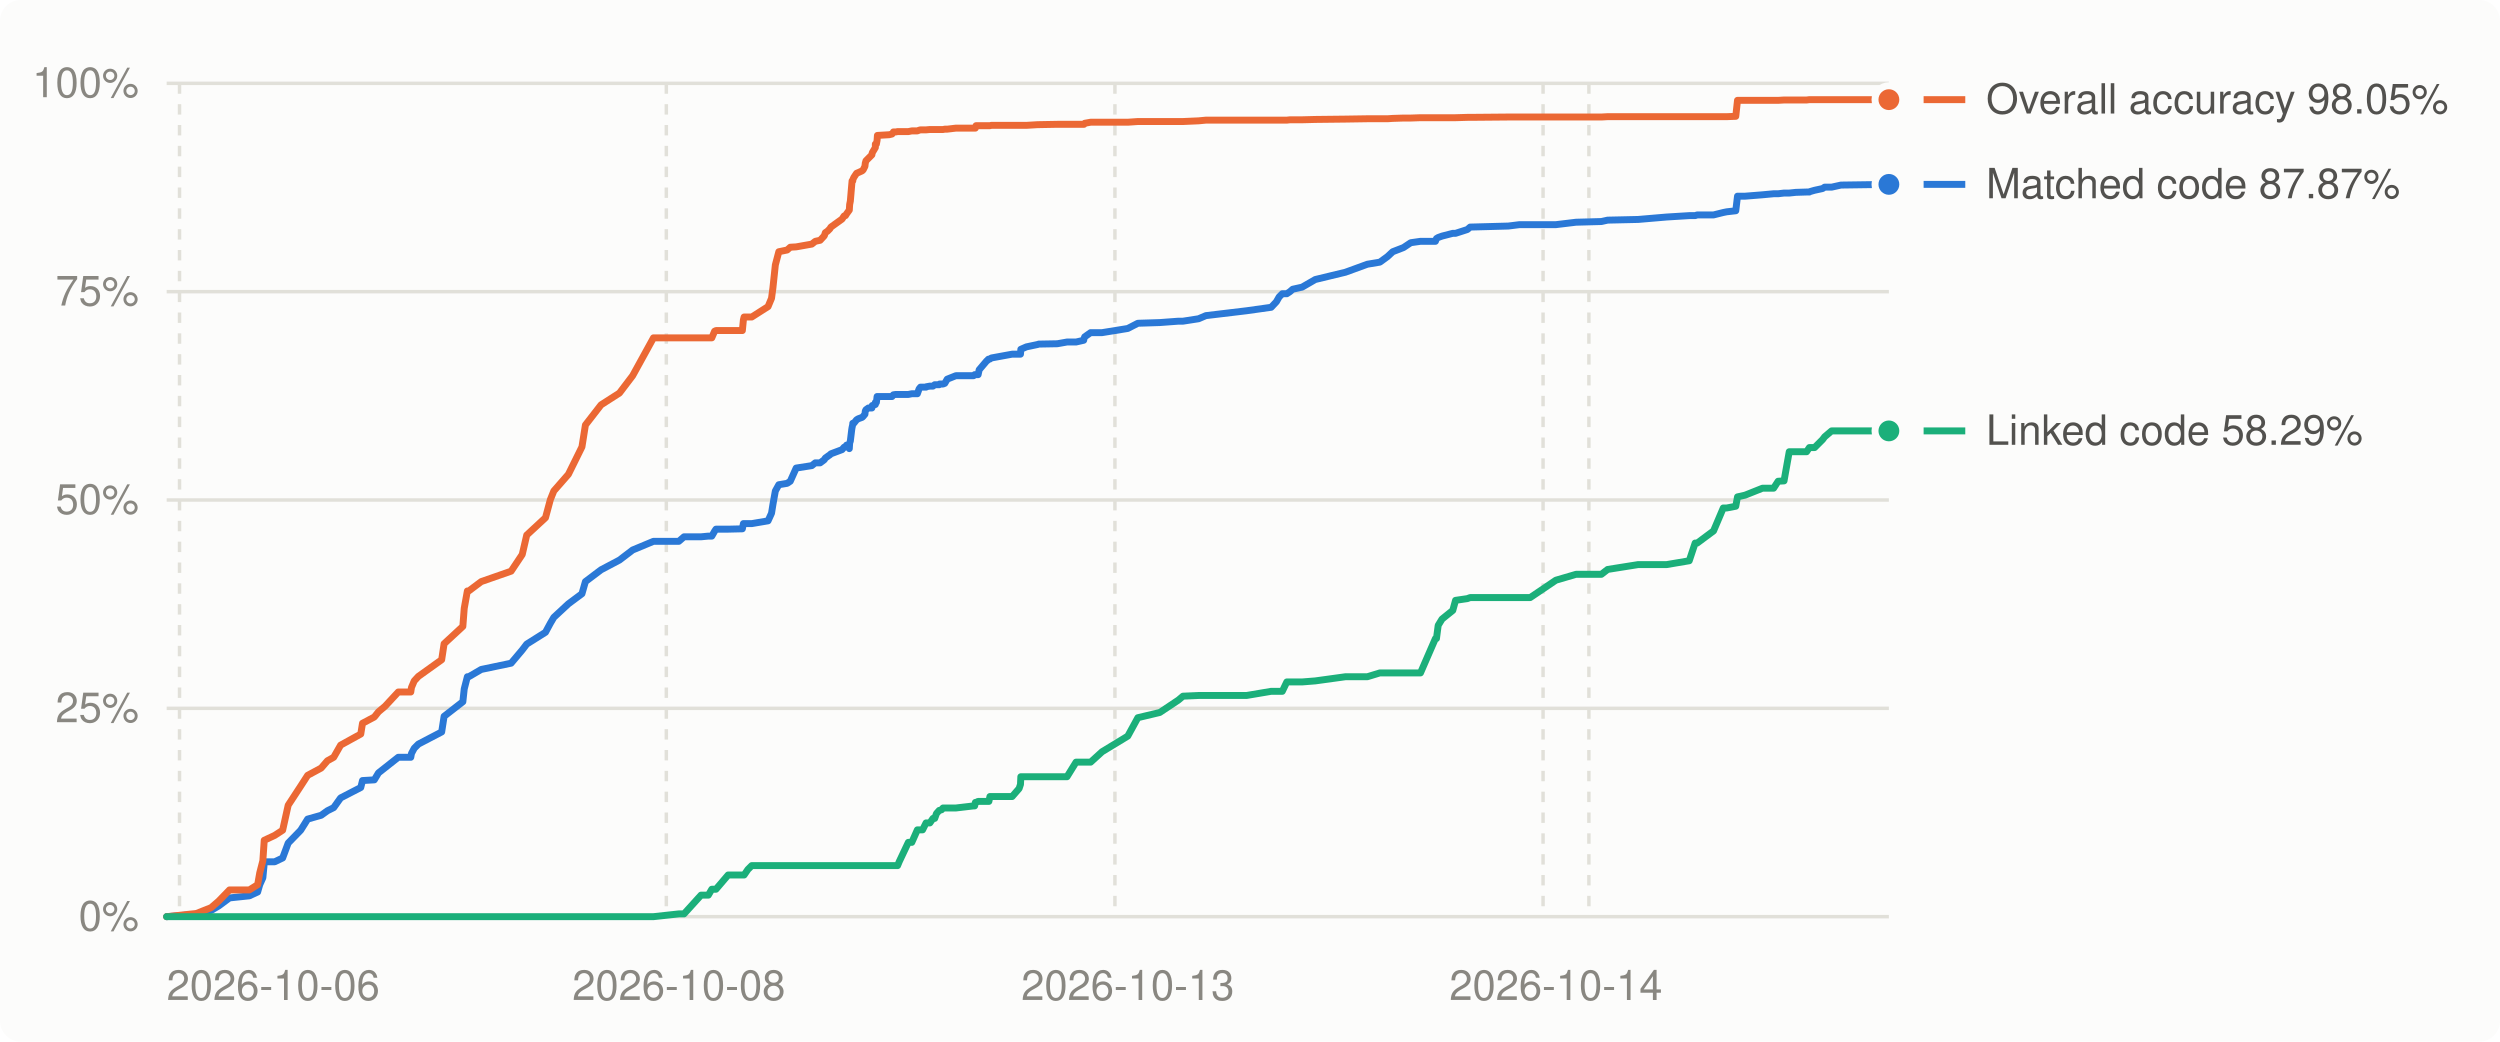
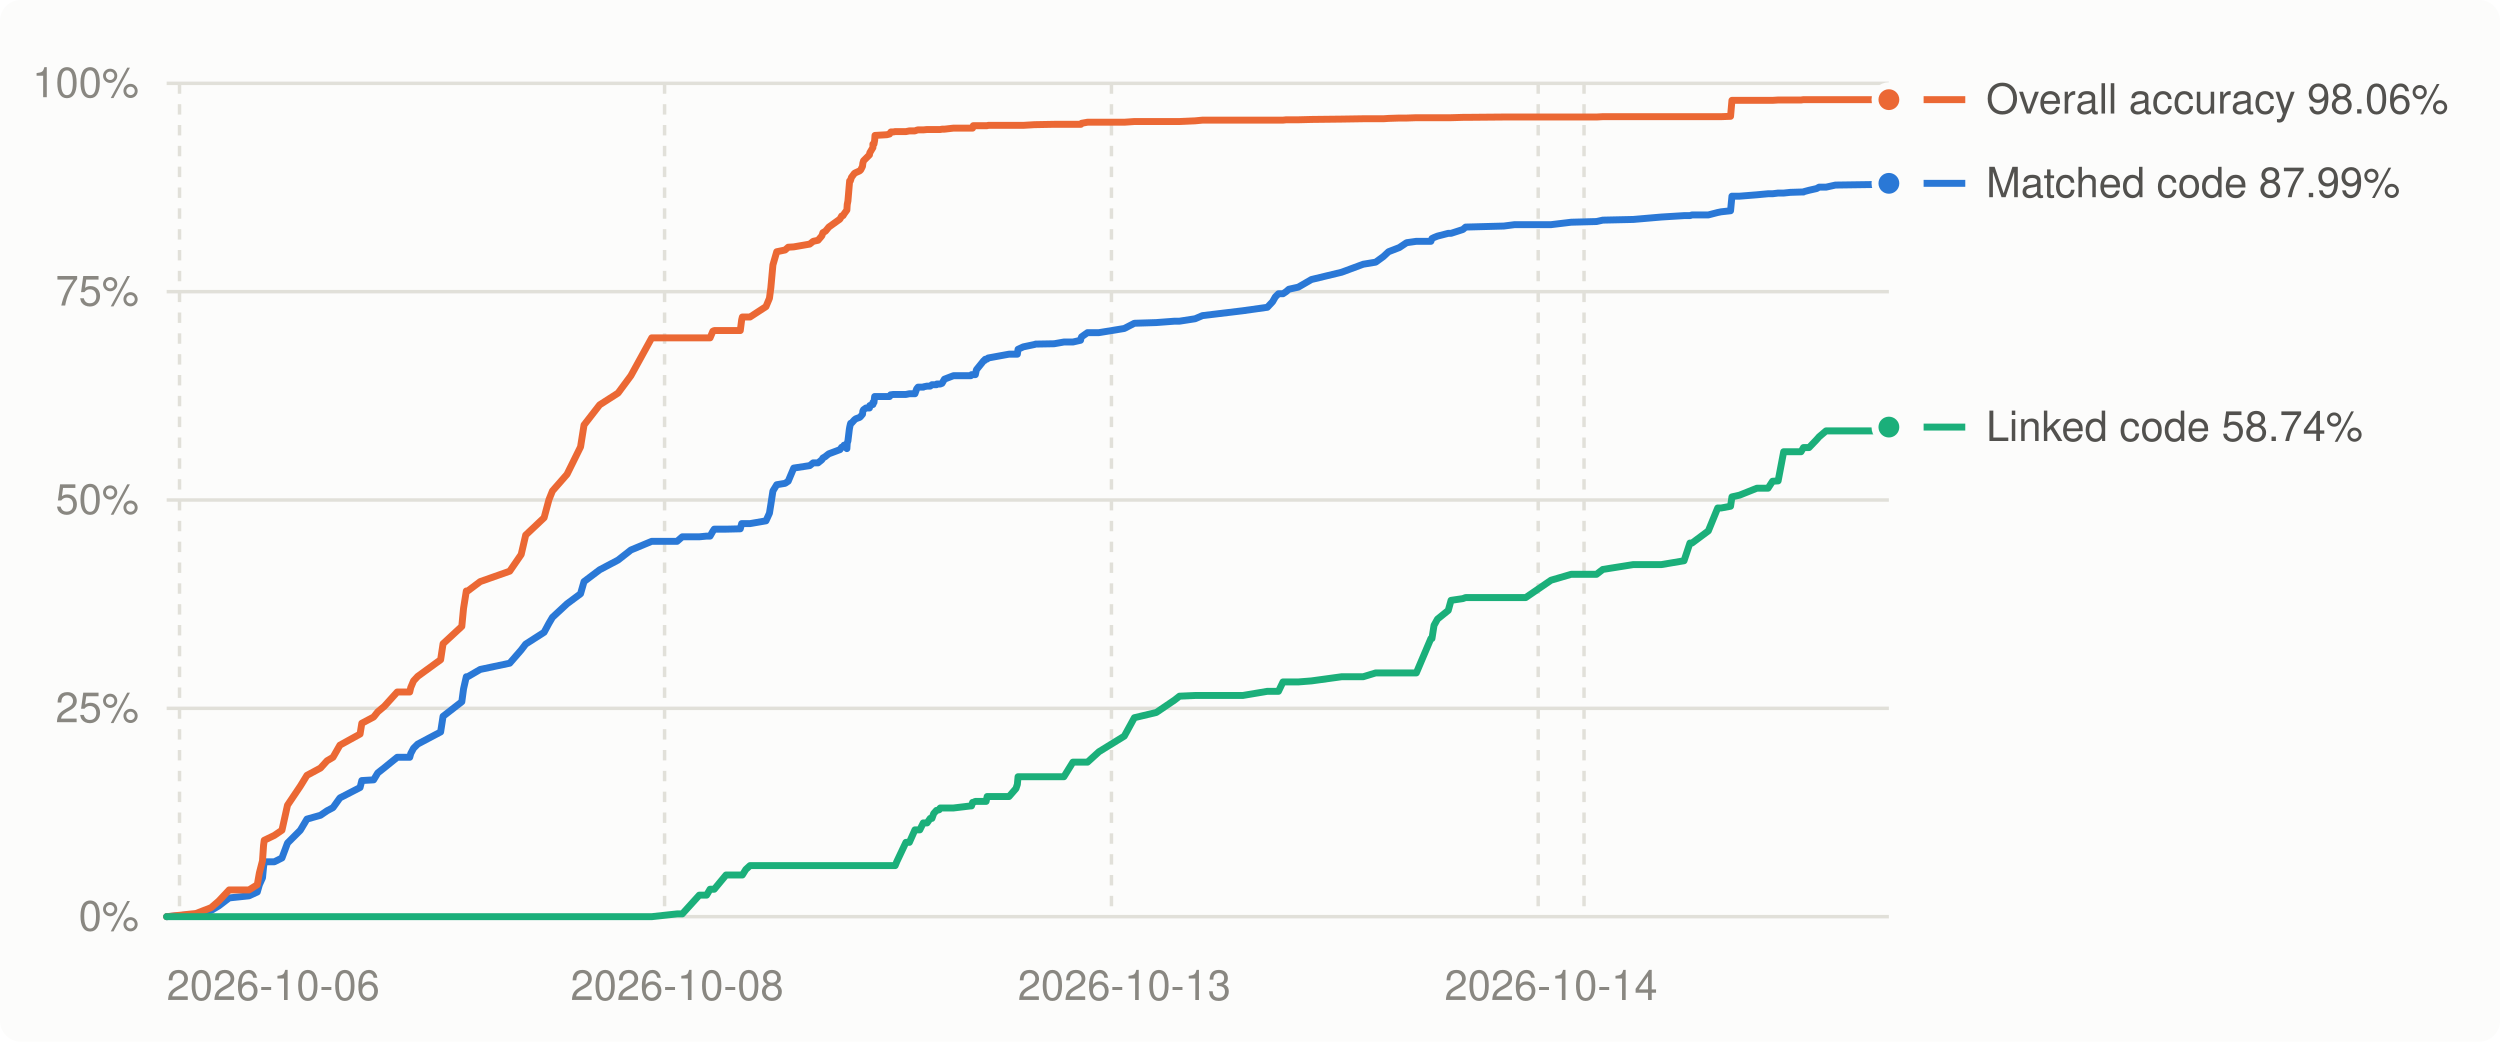
<svg xmlns="http://www.w3.org/2000/svg" viewBox="0 0 720 300" width="720" height="300" role="img" aria-label="Decompilation progress over time">
  <style>
.bg{fill:#fcfcfb}.grid{stroke:#e1e0d9}.muted{fill:#898781}.lbl{fill:#52514e}.ln0{stroke:#2a78d6}.dot0{fill:#2a78d6;stroke:#fcfcfb}.ln1{stroke:#eb6834}.dot1{fill:#eb6834;stroke:#fcfcfb}.ln2{stroke:#1baf7a}.dot2{fill:#1baf7a;stroke:#fcfcfb}
@media (prefers-color-scheme: dark){.bg{fill:#1a1a19}.grid{stroke:#2c2c2a}.muted{fill:#898781}.lbl{fill:#c3c2b7}.ln0{stroke:#3987e5}.dot0{fill:#3987e5;stroke:#1a1a19}.ln1{stroke:#d95926}.dot1{fill:#d95926;stroke:#1a1a19}.ln2{stroke:#199e70}.dot2{fill:#199e70;stroke:#1a1a19}}
text{font:12px -apple-system,BlinkMacSystemFont,'Segoe UI',Helvetica,Arial,sans-serif}
</style>
  <rect class="bg" width="720" height="300" rx="6" />
  <line x1="48" x2="544" y1="264.0" y2="264.0" class="grid" stroke-width="1" />
  <text x="40" y="268.0" class="muted" text-anchor="end">0%</text>
  <line x1="48" x2="544" y1="204.0" y2="204.0" class="grid" stroke-width="1" />
  <text x="40" y="208.0" class="muted" text-anchor="end">25%</text>
  <line x1="48" x2="544" y1="144.0" y2="144.0" class="grid" stroke-width="1" />
  <text x="40" y="148.0" class="muted" text-anchor="end">50%</text>
  <line x1="48" x2="544" y1="84.0" y2="84.0" class="grid" stroke-width="1" />
  <text x="40" y="88.0" class="muted" text-anchor="end">75%</text>
  <line x1="48" x2="544" y1="24.0" y2="24.0" class="grid" stroke-width="1" />
  <text x="40" y="28.0" class="muted" text-anchor="end">100%</text>
  <line x1="51.7" x2="51.7" y1="24" y2="264" class="grid" stroke-width="1" stroke-dasharray="3 3" />
-   <line x1="191.9" x2="191.9" y1="24" y2="264" class="grid" stroke-width="1" stroke-dasharray="3 3" />
-   <line x1="321.1" x2="321.1" y1="24" y2="264" class="grid" stroke-width="1" stroke-dasharray="3 3" />
-   <line x1="444.4" x2="444.4" y1="24" y2="264" class="grid" stroke-width="1" stroke-dasharray="3 3" />
-   <line x1="457.6" x2="457.6" y1="24" y2="264" class="grid" stroke-width="1" stroke-dasharray="3 3" />
+   <line x1="191.4" x2="191.4" y1="24" y2="264" class="grid" stroke-width="1" stroke-dasharray="3 3" />
+   <line x1="320.1" x2="320.1" y1="24" y2="264" class="grid" stroke-width="1" stroke-dasharray="3 3" />
+   <line x1="443.0" x2="443.0" y1="24" y2="264" class="grid" stroke-width="1" stroke-dasharray="3 3" />
+   <line x1="456.2" x2="456.2" y1="24" y2="264" class="grid" stroke-width="1" stroke-dasharray="3 3" />
  <text class="muted" x="48.0" y="288" text-anchor="start">2026-10-06</text>
-   <text class="muted" x="195.5" y="288" text-anchor="middle">2026-10-08</text>
-   <text class="muted" x="324.8" y="288" text-anchor="middle">2026-10-13</text>
-   <text class="muted" x="448.1" y="288" text-anchor="middle">2026-10-14</text>
-   <polyline points="48.0,264.0 55.4,263.4 56.5,263.3 60.8,262.2 63.0,260.9 66.1,258.6 71.8,258.0 74.2,256.9 74.8,254.8 75.7,252.8 76.0,249.7 76.1,248.2 79.1,248.2 81.4,247.1 83.0,242.8 86.6,239.1 88.6,235.9 92.5,234.8 94.3,233.5 96.1,232.6 98.1,229.8 103.9,226.8 104.4,224.8 107.8,224.6 109.0,222.6 110.9,221.1 114.7,218.1 118.3,218.1 118.5,217.0 119.3,215.5 120.5,214.3 127.2,210.8 127.9,206.3 133.3,202.1 133.7,198.4 134.6,194.9 135.0,194.9 138.6,192.8 147.2,191.0 150.4,187.2 151.7,185.5 157.1,182.1 158.5,179.5 159.5,177.8 163.7,173.9 167.6,171.0 168.6,167.5 173.1,164.1 178.4,161.3 182.2,158.4 188.2,155.9 195.5,155.9 197.0,154.6 201.9,154.6 204.0,154.4 205.0,154.4 205.8,153.0 206.2,152.4 209.7,152.4 213.8,152.3 214.1,150.8 214.3,150.8 215.4,150.8 216.5,150.8 221.2,150.0 222.2,147.8 222.6,145.3 223.3,141.4 224.3,139.6 226.7,139.2 227.6,138.6 229.3,134.8 233.8,134.1 234.8,133.3 236.2,133.3 237.4,132.4 237.7,131.9 238.3,131.5 238.4,131.4 239.0,131.0 239.3,130.7 242.5,129.5 243.1,128.8 243.5,128.7 243.8,128.2 244.6,129.2 244.7,127.6 244.9,127.0 245.3,123.7 245.4,123.1 245.6,122.2 245.6,121.9 245.9,121.9 246.7,120.9 247.2,120.6 248.3,120.2 248.6,119.9 249.1,119.3 249.2,118.4 249.4,118.0 250.1,117.5 251.1,117.5 251.2,116.8 252.1,116.5 252.1,115.9 252.4,115.9 252.6,114.2 252.7,114.2 254.4,114.2 256.1,114.2 256.9,114.2 257.3,113.7 257.3,113.7 258.0,113.6 258.5,113.6 259.0,113.6 261.6,113.6 262.6,113.4 264.2,113.4 264.7,112.0 265.1,111.5 265.7,111.5 266.7,111.5 266.7,111.4 267.8,111.2 268.7,111.2 269.2,110.8 269.7,110.8 270.5,110.8 270.6,110.6 271.2,110.6 271.4,110.6 271.6,110.6 272.1,110.4 272.8,109.2 275.3,108.2 280.4,108.2 280.7,107.9 280.9,107.9 281.1,107.9 281.3,107.9 281.7,107.9 282.0,106.5 284.2,103.9 284.4,103.8 284.6,103.5 284.8,103.4 285.1,103.4 285.5,103.1 291.5,102.0 293.5,102.0 293.9,102.0 294.0,100.6 295.6,99.9 298.9,99.2 299.1,99.1 304.5,99.0 307.3,98.5 309.9,98.5 312.1,98.0 312.2,97.5 312.4,97.0 314.1,95.8 317.4,95.8 324.8,94.6 327.7,93.1 334.0,92.9 339.4,92.5 340.7,92.5 345.2,91.8 347.3,90.9 359.0,89.5 366.1,88.5 367.6,86.9 368.4,85.5 369.3,84.6 370.6,84.6 371.5,84.0 372.3,83.3 375.0,82.7 378.8,80.5 387.5,78.4 393.8,76.1 397.4,75.5 399.6,73.9 401.1,72.5 404.2,71.3 406.3,69.9 409.1,69.5 413.4,69.5 413.7,68.7 414.2,68.4 415.3,68.0 418.4,67.2 419.2,67.2 422.6,66.1 423.4,65.4 434.4,65.1 437.6,64.7 440.7,64.7 448.1,64.7 453.9,64.0 461.2,63.8 463.0,63.4 471.8,63.2 480.0,62.5 486.5,62.1 488.2,62.1 488.8,61.9 493.5,61.9 496.3,61.2 497.3,61.0 499.9,60.7 500.4,56.5 502.6,56.5 507.6,56.1 510.8,55.8 512.1,55.8 513.8,55.6 515.3,55.6 517.2,55.4 520.3,55.3 521.1,55.3 521.2,55.2 522.6,54.8 524.9,54.3 525.5,53.9 527.5,53.9 530.2,53.3 544.0,53.1" fill="none" class="ln0" stroke-width="2" stroke-linejoin="round" stroke-linecap="round" />
-   <polyline points="48.0,264.0 55.4,263.2 56.5,263.1 60.8,261.4 63.0,259.5 66.1,256.3 71.8,256.3 74.2,254.8 74.8,251.4 75.7,247.9 76.0,243.5 76.1,242.0 79.1,240.6 81.4,239.1 83.0,231.9 86.6,226.4 88.6,223.3 92.5,221.2 94.3,219.1 96.1,218.1 98.1,214.6 103.9,211.4 104.4,208.3 107.8,206.5 109.0,205.0 110.9,203.4 114.7,199.3 118.3,199.3 118.5,198.0 119.3,196.1 120.5,194.8 127.2,190.0 127.9,185.4 133.3,180.4 133.7,175.2 134.6,170.2 135.0,170.2 138.6,167.5 147.2,164.5 150.4,159.7 151.7,154.1 157.1,149.1 158.5,143.9 159.5,141.4 163.7,136.6 167.6,128.7 168.6,122.4 173.1,116.6 178.4,113.2 182.2,108.2 188.2,97.3 195.5,97.3 197.0,97.3 201.9,97.3 204.0,97.3 205.0,97.3 205.8,95.4 206.2,95.2 209.7,95.2 213.8,95.2 214.1,92.1 214.3,91.3 215.4,91.3 216.5,91.3 221.2,88.3 222.2,85.9 222.6,82.9 223.3,76.3 224.3,72.5 226.7,72.0 227.6,71.2 229.3,71.1 233.8,70.3 234.8,69.5 236.2,69.2 237.4,67.9 237.7,67.0 238.3,66.6 238.4,66.5 239.0,65.9 239.3,65.4 242.5,63.1 243.1,62.2 243.5,62.1 243.8,61.6 244.6,60.5 244.7,58.9 244.9,57.9 245.3,53.2 245.4,52.1 245.6,52.1 245.6,51.8 245.9,51.1 246.7,49.9 247.2,49.7 248.3,49.2 248.6,48.9 249.1,47.9 249.2,47.0 249.4,46.3 250.1,45.6 251.1,44.6 251.2,44.0 252.1,42.5 252.1,41.5 252.4,41.5 252.6,40.4 252.7,39.0 254.4,38.9 256.1,38.8 256.9,38.6 257.3,38.1 257.3,38.0 258.0,38.0 258.5,37.9 259.0,37.9 261.6,37.9 262.6,37.7 264.2,37.7 264.7,37.5 265.1,37.4 265.7,37.4 266.7,37.4 266.7,37.4 267.8,37.3 268.7,37.3 269.2,37.3 269.7,37.3 270.5,37.3 270.6,37.3 271.2,37.3 271.4,37.3 271.6,37.3 272.1,37.2 272.8,37.2 275.3,36.9 280.4,36.9 280.7,36.9 280.9,36.9 281.1,36.2 281.3,36.2 281.7,36.2 282.0,36.2 284.2,36.2 284.4,36.2 284.6,36.2 284.8,36.2 285.1,36.2 285.5,36.1 291.5,36.1 293.5,36.1 293.9,36.1 294.0,36.1 295.6,36.1 298.9,35.9 299.1,35.9 304.5,35.8 307.3,35.8 309.9,35.8 312.1,35.8 312.2,35.8 312.4,35.5 314.1,35.2 317.4,35.2 324.8,35.2 327.7,35.0 334.0,35.0 339.4,35.0 340.7,35.0 345.2,34.8 347.3,34.6 359.0,34.6 366.1,34.6 367.6,34.6 368.4,34.6 369.3,34.6 370.6,34.6 371.5,34.5 372.3,34.5 375.0,34.5 378.8,34.4 387.5,34.3 393.8,34.2 397.4,34.2 399.6,34.2 401.1,34.1 404.2,34.0 406.3,34.0 409.1,33.9 413.4,33.9 413.7,33.9 414.2,33.9 415.3,33.9 418.4,33.9 419.2,33.9 422.6,33.8 423.4,33.8 434.4,33.7 437.6,33.7 440.7,33.7 448.1,33.7 453.9,33.7 461.2,33.7 463.0,33.6 471.8,33.6 480.0,33.6 486.5,33.6 488.2,33.6 488.8,33.6 493.5,33.6 496.3,33.6 497.3,33.6 499.9,33.5 500.4,28.9 502.6,28.9 507.6,28.9 510.8,28.9 512.1,28.9 513.8,28.8 515.3,28.8 517.2,28.8 520.3,28.8 521.1,28.7 521.2,28.7 522.6,28.7 524.9,28.7 525.5,28.7 527.5,28.7 530.2,28.7 544.0,28.7" fill="none" class="ln1" stroke-width="2" stroke-linejoin="round" stroke-linecap="round" />
-   <polyline points="48.0,264.0 55.4,264.0 56.5,264.0 60.8,264.0 63.0,264.0 66.1,264.0 71.8,264.0 74.2,264.0 74.8,264.0 75.7,264.0 76.0,264.0 76.1,264.0 79.1,264.0 81.4,264.0 83.0,264.0 86.6,264.0 88.6,264.0 92.5,264.0 94.3,264.0 96.1,264.0 98.1,264.0 103.9,264.0 104.4,264.0 107.8,264.0 109.0,264.0 110.9,264.0 114.7,264.0 118.3,264.0 118.5,264.0 119.3,264.0 120.5,264.0 127.2,264.0 127.9,264.0 133.3,264.0 133.7,264.0 134.6,264.0 135.0,264.0 138.6,264.0 147.2,264.0 150.4,264.0 151.7,264.0 157.1,264.0 158.5,264.0 159.5,264.0 163.7,264.0 167.6,264.0 168.6,264.0 173.1,264.0 178.4,264.0 182.2,264.0 188.2,264.0 195.5,263.2 197.0,263.2 201.9,257.8 204.0,257.8 205.0,256.1 205.8,256.1 206.2,256.1 209.7,252.0 213.8,252.0 214.1,252.0 214.3,252.0 215.4,250.4 216.5,249.3 221.2,249.3 222.2,249.3 222.6,249.3 223.3,249.3 224.3,249.3 226.7,249.3 227.6,249.3 229.3,249.3 233.8,249.3 234.8,249.3 236.2,249.3 237.4,249.3 237.7,249.3 238.3,249.3 238.4,249.3 239.0,249.3 239.3,249.3 242.5,249.3 243.1,249.3 243.5,249.3 243.8,249.3 244.6,249.3 244.7,249.3 244.9,249.3 245.3,249.3 245.4,249.3 245.6,249.3 245.6,249.3 245.9,249.3 246.7,249.3 247.2,249.3 248.3,249.3 248.6,249.3 249.1,249.3 249.2,249.3 249.4,249.3 250.1,249.3 251.1,249.3 251.2,249.3 252.1,249.3 252.1,249.3 252.4,249.3 252.6,249.3 252.7,249.3 254.4,249.3 256.1,249.3 256.9,249.3 257.3,249.3 257.3,249.3 258.0,249.3 258.5,249.3 259.0,248.1 261.6,242.6 262.6,242.6 264.2,239.0 264.7,239.0 265.1,239.0 265.7,239.0 266.7,237.0 266.7,237.0 267.8,237.0 268.7,235.7 269.2,235.7 269.7,234.3 270.5,233.4 270.6,233.4 271.2,233.2 271.4,232.9 271.6,232.7 272.1,232.7 272.8,232.7 275.3,232.7 280.4,232.1 280.7,232.1 280.9,231.1 281.1,231.1 281.3,231.0 281.7,230.8 282.0,230.8 284.2,230.8 284.4,230.8 284.6,230.8 284.8,230.8 285.1,229.4 285.5,229.4 291.5,229.4 293.5,227.1 293.9,225.9 294.0,223.7 295.6,223.7 298.9,223.7 299.1,223.7 304.5,223.7 307.3,223.7 309.9,219.5 312.1,219.5 312.2,219.5 312.4,219.5 314.1,219.5 317.4,216.5 324.8,212.0 327.7,206.7 334.0,205.2 339.4,201.6 340.7,200.5 345.2,200.3 347.3,200.3 359.0,200.3 366.1,199.1 367.6,199.1 368.4,199.1 369.3,199.1 370.6,196.4 371.5,196.4 372.3,196.4 375.0,196.4 378.8,196.1 387.5,194.9 393.8,194.9 397.4,193.8 399.6,193.8 401.1,193.8 404.2,193.8 406.3,193.8 409.1,193.8 413.4,183.9 413.7,183.9 414.2,180.1 415.3,178.3 418.4,175.8 419.2,172.9 422.6,172.4 423.4,172.1 434.4,172.1 437.6,172.1 440.7,172.1 448.1,167.1 453.9,165.4 461.2,165.4 463.0,164.0 471.8,162.6 480.0,162.6 486.5,161.5 488.2,156.4 488.8,156.4 493.5,152.9 496.3,146.3 497.3,146.3 499.9,145.8 500.4,143.1 502.6,142.6 507.6,140.6 510.8,140.6 512.1,138.6 513.8,138.5 515.3,130.1 517.2,130.1 520.3,130.1 521.1,128.9 521.2,128.9 522.6,128.9 524.9,126.6 525.5,125.8 527.5,124.1 530.2,124.1 544.0,124.1" fill="none" class="ln2" stroke-width="2" stroke-linejoin="round" stroke-linecap="round" />
-   <circle cx="544.0" cy="53.1" r="4" class="dot0" stroke-width="2" />
+   <text class="muted" x="195.0" y="288" text-anchor="middle">2026-10-08</text>
+   <text class="muted" x="323.8" y="288" text-anchor="middle">2026-10-13</text>
+   <text class="muted" x="446.7" y="288" text-anchor="middle">2026-10-14</text>
+   <polyline points="48.0,264.0 55.3,263.4 56.4,263.3 60.8,262.2 63.0,260.9 66.0,258.6 71.7,258.0 74.1,256.9 74.7,254.8 75.6,252.8 75.9,249.7 76.1,248.2 79.0,248.2 81.2,247.1 82.8,242.8 86.5,239.1 88.4,235.9 92.3,234.8 94.2,233.5 95.9,232.6 97.9,229.8 103.7,226.8 104.2,224.8 107.6,224.6 108.8,222.6 110.7,221.1 114.4,218.1 118.0,218.1 118.3,217.0 119.1,215.5 120.3,214.3 126.9,210.8 127.6,206.3 133.0,202.1 133.5,198.4 134.3,194.9 134.7,194.9 138.3,192.8 146.8,191.0 150.1,187.2 151.4,185.5 156.7,182.1 158.1,179.5 159.1,177.8 163.3,173.9 167.2,171.0 168.2,167.5 172.7,164.1 178.0,161.3 181.7,158.4 187.7,155.9 195.0,155.9 196.5,154.6 201.4,154.6 203.5,154.4 204.5,154.4 205.3,153.0 205.7,152.4 209.1,152.4 213.2,152.3 213.6,150.8 213.8,150.8 214.8,150.8 216.0,150.8 220.6,150.0 221.6,147.8 222.0,145.3 222.6,141.4 223.7,139.6 226.1,139.2 227.0,138.6 228.6,134.8 233.2,134.1 234.2,133.3 235.6,133.3 236.7,132.4 237.0,131.9 237.7,131.5 237.8,131.4 238.3,131.0 238.7,130.7 241.9,129.5 242.4,128.8 242.8,128.7 243.1,128.2 243.9,129.2 244.0,127.6 244.2,127.0 244.6,123.7 244.7,123.1 244.9,122.2 245.0,121.9 245.2,121.9 246.1,120.9 246.5,120.6 247.6,120.2 247.9,119.9 248.4,119.3 248.5,118.4 248.7,118.0 249.4,117.5 250.4,117.5 250.5,116.8 251.4,116.5 251.4,115.9 251.7,115.9 251.9,114.2 252.0,114.2 253.7,114.2 255.4,114.2 256.2,114.2 256.5,113.7 256.6,113.7 257.3,113.6 257.8,113.6 258.3,113.6 260.9,113.6 261.9,113.4 263.5,113.4 264.0,112.0 264.4,111.5 264.9,111.5 265.9,111.5 266.0,111.4 267.0,111.2 267.9,111.2 268.4,110.8 268.9,110.8 269.7,110.8 269.8,110.6 270.5,110.6 270.6,110.6 270.8,110.6 271.3,110.4 272.0,109.2 274.6,108.2 279.6,108.2 279.8,107.9 280.1,107.9 280.3,107.9 280.5,107.9 280.9,107.9 281.2,106.5 283.3,103.9 283.6,103.8 283.7,103.5 284.0,103.4 284.3,103.4 284.6,103.1 290.6,102.0 292.6,102.0 293.0,102.0 293.2,100.6 294.7,99.9 298.0,99.2 298.2,99.1 303.6,99.0 306.4,98.5 309.0,98.5 311.2,98.0 311.3,97.5 311.5,97.0 313.2,95.8 316.5,95.8 323.8,94.6 326.7,93.1 333.0,92.9 338.3,92.5 339.7,92.5 344.2,91.8 346.3,90.9 357.9,89.5 365.0,88.5 366.5,86.9 367.3,85.5 368.2,84.6 369.5,84.6 370.4,84.0 371.2,83.3 373.9,82.7 377.7,80.5 386.4,78.4 392.6,76.1 396.2,75.5 398.4,73.9 399.9,72.5 403.0,71.3 405.1,69.9 407.9,69.5 412.1,69.5 412.4,68.7 413.0,68.4 414.0,68.0 417.1,67.2 417.9,67.2 421.3,66.1 422.1,65.4 433.1,65.1 436.2,64.7 439.4,64.7 446.7,64.7 452.5,64.0 459.8,63.8 461.6,63.4 470.4,63.2 478.5,62.5 485.0,62.1 486.7,62.1 487.3,61.9 492.0,61.9 494.7,61.2 495.7,61.0 498.4,60.7 498.8,56.5 501.0,56.5 506.0,56.1 509.2,55.8 510.5,55.8 512.1,55.6 513.7,55.6 515.6,55.4 518.7,55.3 519.4,55.3 519.5,55.2 521.0,54.8 523.2,54.3 523.9,53.9 525.9,53.9 528.6,53.3 542.3,53.1 544.0,52.8" fill="none" class="ln0" stroke-width="2" stroke-linejoin="round" stroke-linecap="round" />
+   <polyline points="48.0,264.0 55.3,263.2 56.4,263.1 60.8,261.4 63.0,259.5 66.0,256.3 71.7,256.3 74.1,254.8 74.7,251.4 75.6,247.9 75.9,243.5 76.1,242.0 79.0,240.6 81.2,239.1 82.8,231.9 86.5,226.4 88.4,223.3 92.3,221.2 94.2,219.1 95.9,218.1 97.9,214.6 103.7,211.4 104.2,208.3 107.6,206.5 108.8,205.0 110.7,203.4 114.4,199.3 118.0,199.3 118.3,198.0 119.1,196.1 120.3,194.8 126.9,190.0 127.6,185.4 133.0,180.4 133.5,175.2 134.3,170.2 134.7,170.2 138.3,167.5 146.8,164.5 150.1,159.7 151.4,154.1 156.7,149.1 158.1,143.9 159.1,141.4 163.3,136.6 167.2,128.7 168.2,122.4 172.7,116.6 178.0,113.2 181.7,108.2 187.7,97.3 195.0,97.3 196.5,97.3 201.4,97.3 203.5,97.3 204.5,97.3 205.3,95.4 205.7,95.2 209.1,95.2 213.2,95.2 213.6,92.1 213.8,91.3 214.8,91.3 216.0,91.3 220.6,88.3 221.6,85.9 222.0,82.9 222.6,76.3 223.7,72.5 226.1,72.0 227.0,71.2 228.6,71.1 233.2,70.3 234.2,69.5 235.6,69.2 236.7,67.9 237.0,67.0 237.7,66.6 237.8,66.5 238.3,65.9 238.7,65.4 241.9,63.1 242.4,62.2 242.8,62.1 243.1,61.6 243.9,60.5 244.0,58.9 244.2,57.9 244.6,53.2 244.7,52.1 244.9,52.1 245.0,51.8 245.2,51.1 246.1,49.9 246.5,49.7 247.6,49.2 247.9,48.9 248.4,47.9 248.5,47.0 248.7,46.3 249.4,45.6 250.4,44.6 250.5,44.0 251.4,42.5 251.4,41.5 251.7,41.5 251.9,40.4 252.0,39.0 253.7,38.9 255.4,38.8 256.2,38.6 256.5,38.1 256.6,38.0 257.3,38.0 257.8,37.9 258.3,37.9 260.9,37.9 261.9,37.7 263.5,37.7 264.0,37.5 264.4,37.4 264.9,37.4 265.9,37.4 266.0,37.4 267.0,37.3 267.9,37.3 268.4,37.3 268.9,37.3 269.7,37.3 269.8,37.3 270.5,37.3 270.6,37.3 270.8,37.3 271.3,37.2 272.0,37.2 274.6,36.9 279.6,36.9 279.8,36.9 280.1,36.9 280.3,36.2 280.5,36.2 280.9,36.2 281.2,36.2 283.3,36.2 283.6,36.2 283.7,36.2 284.0,36.2 284.3,36.2 284.6,36.1 290.6,36.1 292.6,36.1 293.0,36.1 293.2,36.1 294.7,36.1 298.0,35.9 298.2,35.9 303.6,35.8 306.4,35.8 309.0,35.8 311.2,35.8 311.3,35.8 311.5,35.5 313.2,35.2 316.5,35.2 323.8,35.2 326.7,35.0 333.0,35.0 338.3,35.0 339.7,35.0 344.2,34.8 346.3,34.6 357.9,34.6 365.0,34.6 366.5,34.6 367.3,34.6 368.2,34.6 369.5,34.6 370.4,34.5 371.2,34.5 373.9,34.5 377.7,34.4 386.4,34.3 392.6,34.2 396.2,34.2 398.4,34.2 399.9,34.1 403.0,34.0 405.1,34.0 407.9,33.9 412.1,33.9 412.4,33.9 413.0,33.9 414.0,33.9 417.1,33.9 417.9,33.9 421.3,33.8 422.1,33.8 433.1,33.7 436.2,33.7 439.4,33.7 446.7,33.7 452.5,33.7 459.8,33.7 461.6,33.6 470.4,33.6 478.5,33.6 485.0,33.6 486.7,33.6 487.3,33.6 492.0,33.6 494.7,33.6 495.7,33.6 498.4,33.5 498.8,28.9 501.0,28.9 506.0,28.9 509.2,28.9 510.5,28.9 512.1,28.8 513.7,28.8 515.6,28.8 518.7,28.8 519.4,28.7 519.5,28.7 521.0,28.7 523.2,28.7 523.9,28.7 525.9,28.7 528.6,28.7 542.3,28.7 544.0,28.7" fill="none" class="ln1" stroke-width="2" stroke-linejoin="round" stroke-linecap="round" />
+   <polyline points="48.0,264.0 55.3,264.0 56.4,264.0 60.8,264.0 63.0,264.0 66.0,264.0 71.7,264.0 74.1,264.0 74.7,264.0 75.6,264.0 75.9,264.0 76.1,264.0 79.0,264.0 81.2,264.0 82.8,264.0 86.5,264.0 88.4,264.0 92.3,264.0 94.2,264.0 95.9,264.0 97.9,264.0 103.7,264.0 104.2,264.0 107.6,264.0 108.8,264.0 110.7,264.0 114.4,264.0 118.0,264.0 118.3,264.0 119.1,264.0 120.3,264.0 126.9,264.0 127.6,264.0 133.0,264.0 133.5,264.0 134.3,264.0 134.7,264.0 138.3,264.0 146.8,264.0 150.1,264.0 151.4,264.0 156.7,264.0 158.1,264.0 159.1,264.0 163.3,264.0 167.2,264.0 168.2,264.0 172.7,264.0 178.0,264.0 181.7,264.0 187.7,264.0 195.0,263.2 196.5,263.2 201.4,257.8 203.5,257.8 204.5,256.1 205.3,256.1 205.7,256.1 209.1,252.0 213.2,252.0 213.6,252.0 213.8,252.0 214.8,250.4 216.0,249.3 220.6,249.3 221.6,249.3 222.0,249.3 222.6,249.3 223.7,249.3 226.1,249.3 227.0,249.3 228.6,249.3 233.2,249.3 234.2,249.3 235.6,249.3 236.7,249.3 237.0,249.3 237.7,249.3 237.8,249.3 238.3,249.3 238.7,249.3 241.9,249.3 242.4,249.3 242.8,249.3 243.1,249.3 243.9,249.3 244.0,249.3 244.2,249.3 244.6,249.3 244.7,249.3 244.9,249.3 245.0,249.3 245.2,249.3 246.1,249.3 246.5,249.3 247.6,249.3 247.9,249.3 248.4,249.3 248.5,249.3 248.7,249.3 249.4,249.3 250.4,249.3 250.5,249.3 251.4,249.3 251.4,249.3 251.7,249.3 251.9,249.3 252.0,249.3 253.7,249.3 255.4,249.3 256.2,249.3 256.5,249.3 256.6,249.3 257.3,249.3 257.8,249.3 258.3,248.1 260.9,242.6 261.9,242.6 263.5,239.0 264.0,239.0 264.4,239.0 264.9,239.0 265.9,237.0 266.0,237.0 267.0,237.0 267.9,235.7 268.4,235.7 268.9,234.3 269.7,233.4 269.8,233.4 270.5,233.2 270.6,232.9 270.8,232.7 271.3,232.7 272.0,232.7 274.6,232.7 279.6,232.1 279.8,232.1 280.1,231.1 280.3,231.1 280.5,231.0 280.9,230.8 281.2,230.8 283.3,230.8 283.6,230.8 283.7,230.8 284.0,230.8 284.3,229.4 284.6,229.4 290.6,229.4 292.6,227.1 293.0,225.9 293.2,223.7 294.7,223.7 298.0,223.7 298.2,223.7 303.6,223.7 306.4,223.7 309.0,219.5 311.2,219.5 311.3,219.5 311.5,219.5 313.2,219.5 316.5,216.5 323.8,212.0 326.7,206.7 333.0,205.2 338.3,201.6 339.7,200.5 344.2,200.3 346.3,200.3 357.9,200.3 365.0,199.1 366.5,199.1 367.3,199.1 368.2,199.1 369.5,196.4 370.4,196.4 371.2,196.4 373.9,196.4 377.7,196.1 386.4,194.9 392.6,194.9 396.2,193.8 398.4,193.8 399.9,193.8 403.0,193.8 405.1,193.8 407.9,193.8 412.1,183.9 412.4,183.9 413.0,180.1 414.0,178.3 417.1,175.8 417.9,172.9 421.3,172.4 422.1,172.1 433.1,172.1 436.2,172.1 439.4,172.1 446.7,167.1 452.5,165.4 459.8,165.4 461.6,164.0 470.4,162.6 478.5,162.6 485.0,161.5 486.7,156.4 487.3,156.4 492.0,152.9 494.7,146.3 495.7,146.3 498.4,145.8 498.8,143.1 501.0,142.6 506.0,140.6 509.2,140.6 510.5,138.6 512.1,138.5 513.7,130.1 515.6,130.1 518.7,130.1 519.4,128.9 519.5,128.9 521.0,128.9 523.2,126.6 523.9,125.8 525.9,124.1 528.6,124.1 542.3,124.1 544.0,123.0" fill="none" class="ln2" stroke-width="2" stroke-linejoin="round" stroke-linecap="round" />
+   <circle cx="544.0" cy="52.8" r="4" class="dot0" stroke-width="2" />
  <circle cx="544.0" cy="28.7" r="4" class="dot1" stroke-width="2" />
-   <circle cx="544.0" cy="124.1" r="4" class="dot2" stroke-width="2" />
-   <line x1="554" x2="566" y1="124.1" y2="124.1" class="ln2" stroke-width="2" />
-   <text class="lbl" x="572" y="128.1">Linked code 58.29%</text>
-   <line x1="554" x2="566" y1="53.1" y2="53.1" class="ln0" stroke-width="2" />
-   <text class="lbl" x="572" y="57.1">Matched code 87.87%</text>
+   <circle cx="544.0" cy="123.0" r="4" class="dot2" stroke-width="2" />
+   <line x1="554" x2="566" y1="123.0" y2="123.0" class="ln2" stroke-width="2" />
+   <text class="lbl" x="572" y="127.0">Linked code 58.74%</text>
+   <line x1="554" x2="566" y1="52.8" y2="52.8" class="ln0" stroke-width="2" />
+   <text class="lbl" x="572" y="56.8">Matched code 87.99%</text>
  <line x1="554" x2="566" y1="28.7" y2="28.7" class="ln1" stroke-width="2" />
-   <text class="lbl" x="572" y="32.7">Overall accuracy 98.05%</text>
+   <text class="lbl" x="572" y="32.7">Overall accuracy 98.06%</text>
</svg>
